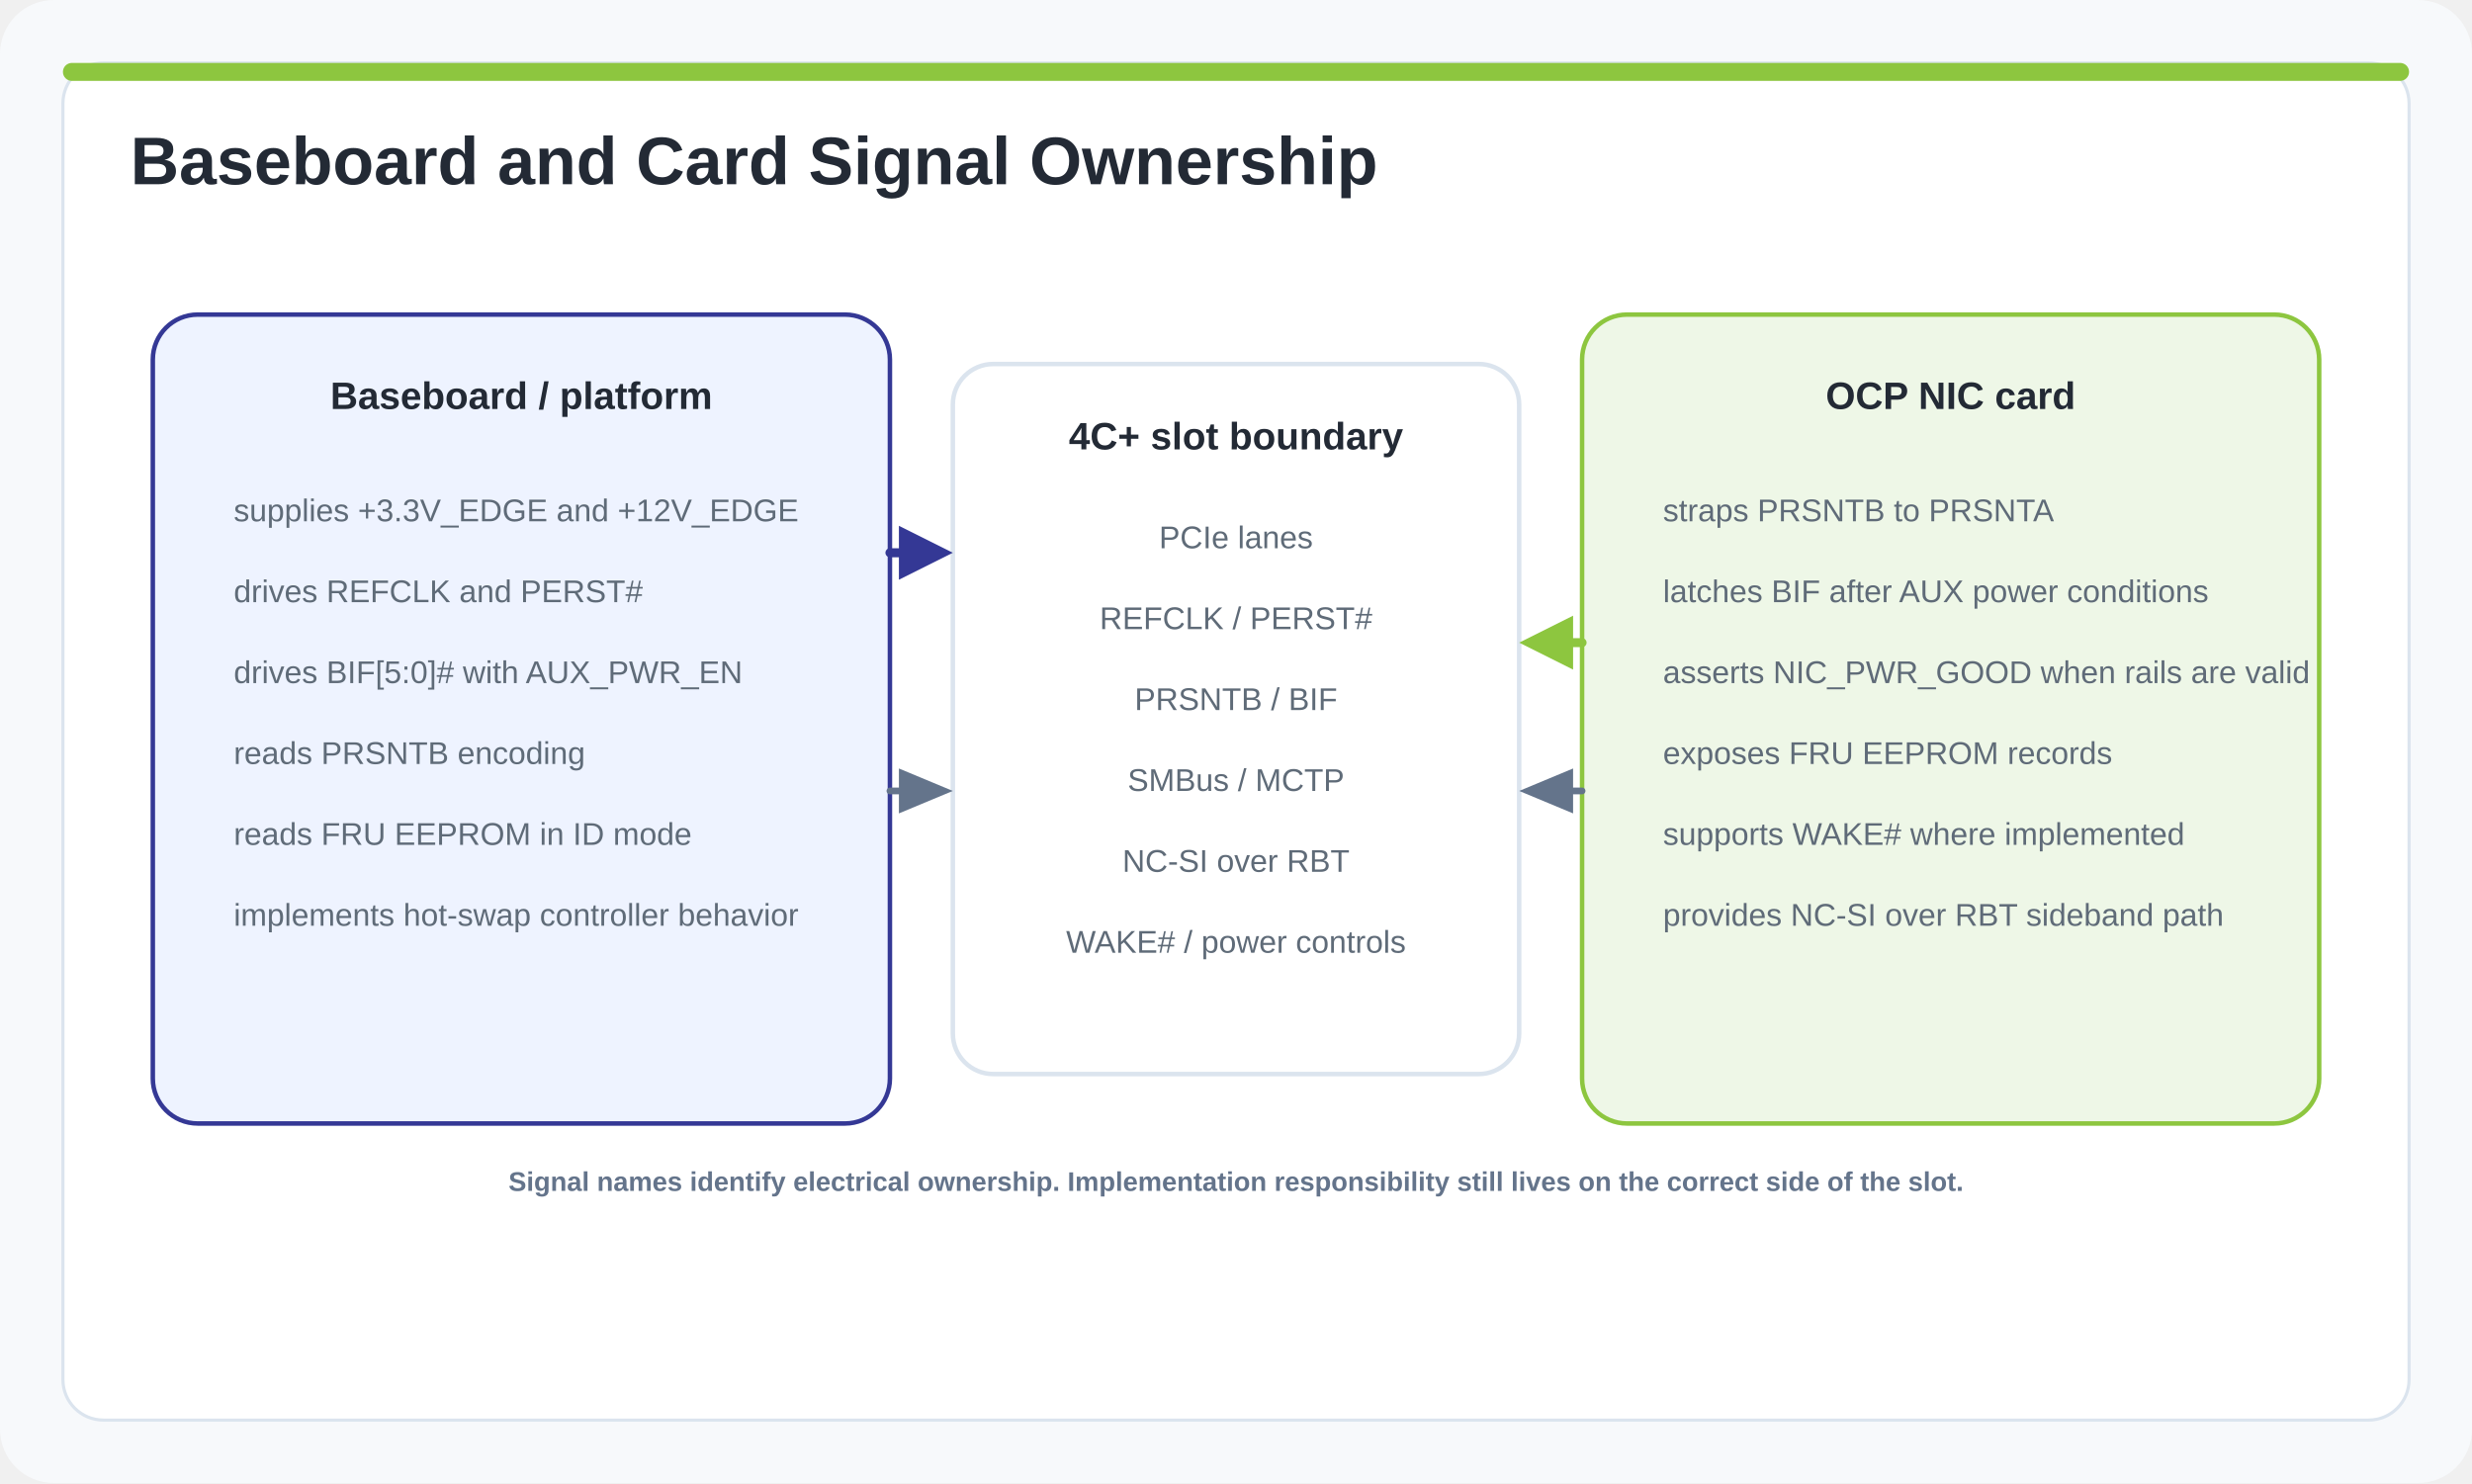
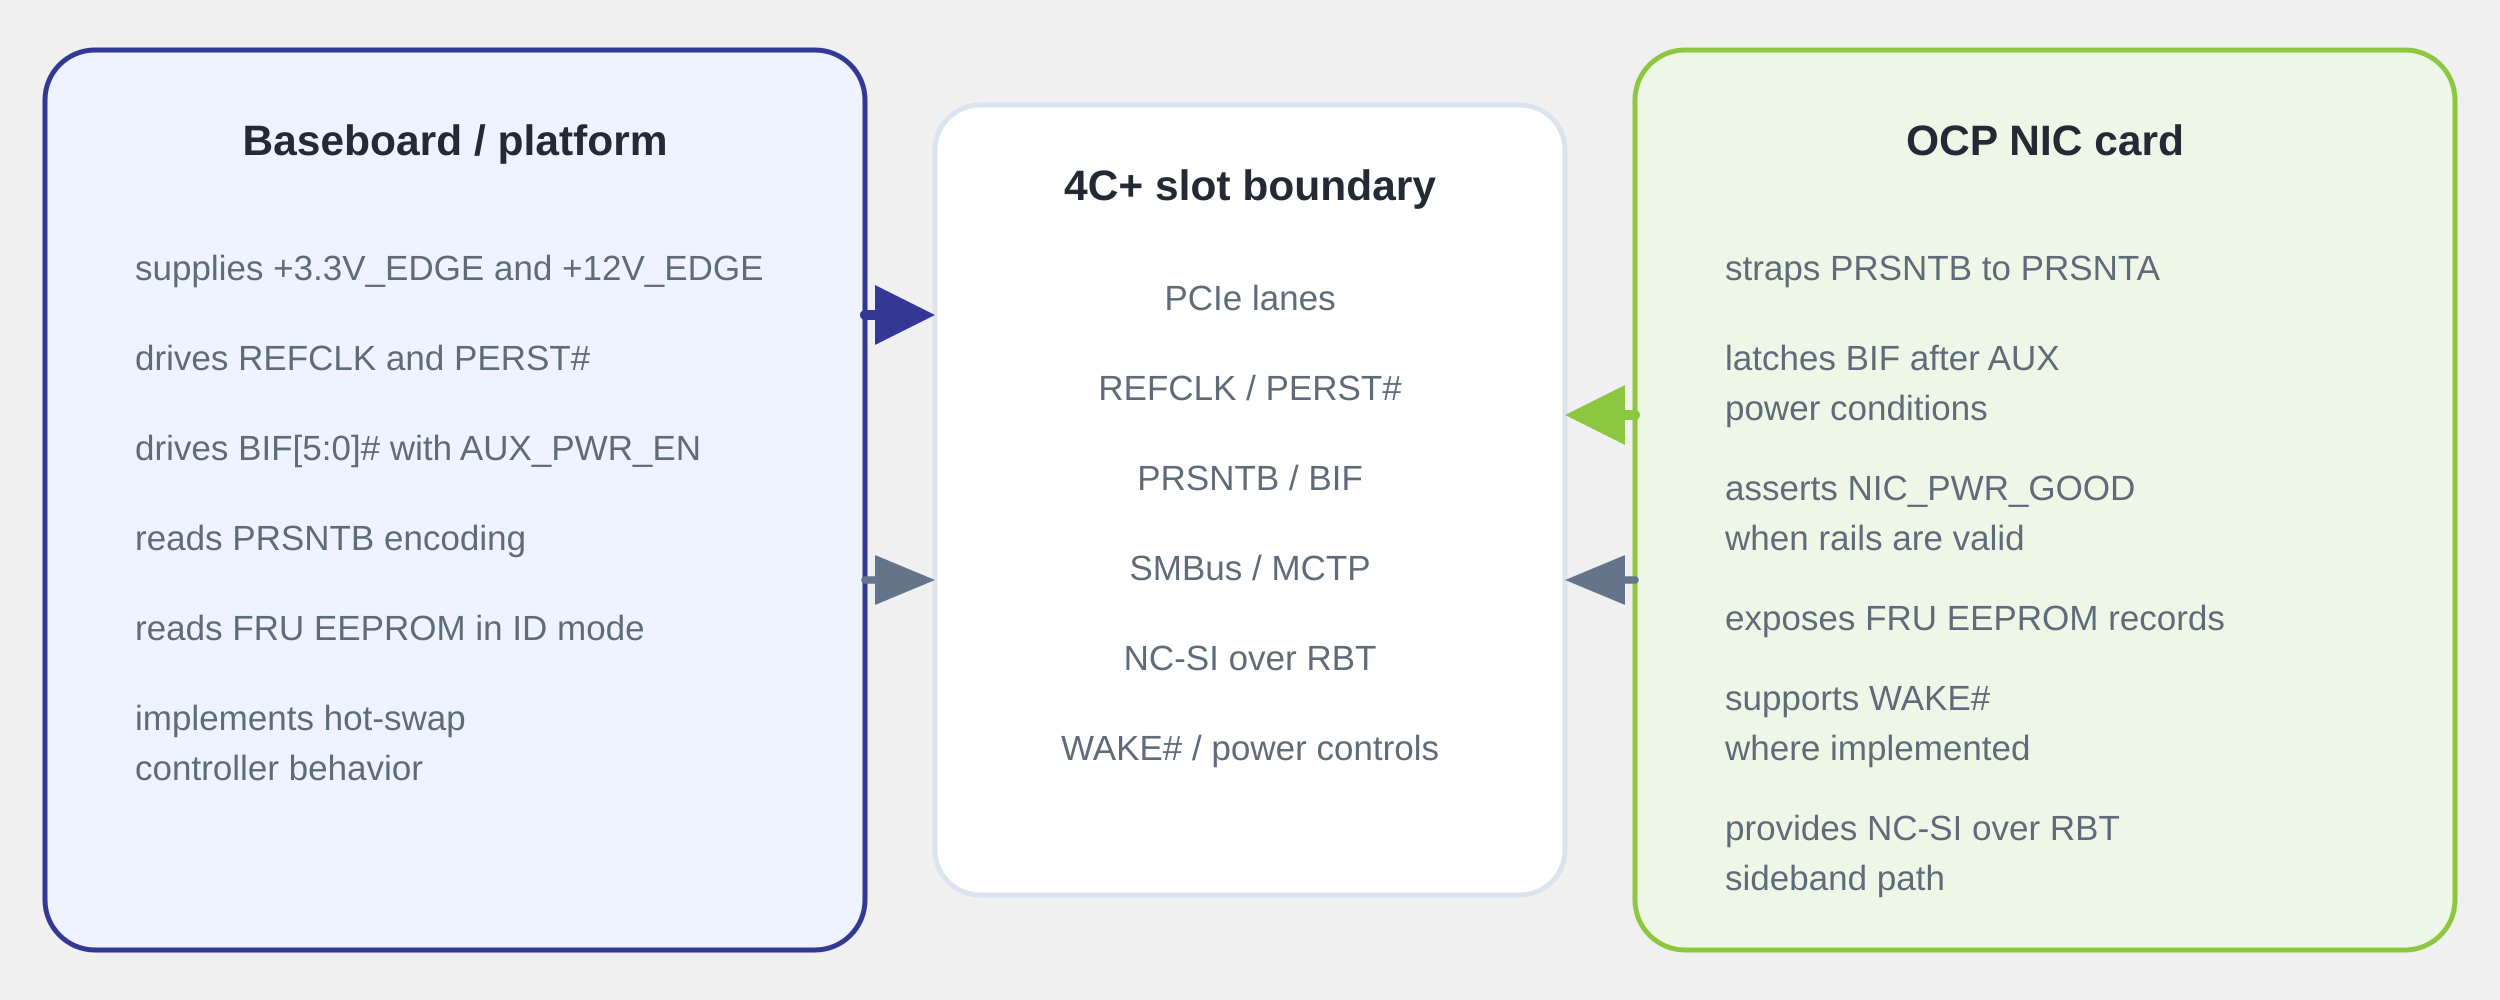
- <svg xmlns="http://www.w3.org/2000/svg" viewBox="0 0 1100 660" role="img" aria-labelledby="title desc">
+ <svg xmlns="http://www.w3.org/2000/svg" viewBox="50 120 1000 400" role="img" aria-labelledby="title desc">
  <defs>
    <marker id="arrow-green" markerWidth="10" markerHeight="10" refX="8.5" refY="5" orient="auto" markerUnits="strokeWidth">
      <path d="M0,0 L10,5 L0,10 z" fill="#8dc63f" />
    </marker>
    <marker id="arrow-blue" markerWidth="10" markerHeight="10" refX="8.5" refY="5" orient="auto" markerUnits="strokeWidth">
      <path d="M0,0 L10,5 L0,10 z" fill="#343895" />
    </marker>
    <marker id="arrow-gray" markerWidth="10" markerHeight="10" refX="8.5" refY="5" orient="auto" markerUnits="strokeWidth">
      <path d="M0,0 L10,5 L0,10 z" fill="#64748b" />
    </marker>
    <style>
      .bg { fill:#f7f9fb; }
      .panel { fill:#fff; stroke:#dbe4ee; stroke-width:1.4; }
      .title { font:800 30px Arial, Helvetica, sans-serif; fill:#232a35; letter-spacing:0; }
      .label { font:700 17px Arial, Helvetica, sans-serif; fill:#232a35; letter-spacing:0; }
      .small { font:400 14px Arial, Helvetica, sans-serif; fill:#5f6b78; letter-spacing:0; }
      .tiny { font:700 12px Arial, Helvetica, sans-serif; fill:#64748b; letter-spacing:0; }
      .green { fill:#8dc63f; }
      .blue { fill:#343895; }
      .gray { fill:#64748b; }
      .line-green { stroke:#8dc63f; stroke-width:4; fill:none; marker-end:url(#arrow-green); }
      .line-blue { stroke:#343895; stroke-width:4; fill:none; marker-end:url(#arrow-blue); }
      .line-gray { stroke:#64748b; stroke-width:3; fill:none; marker-end:url(#arrow-gray); }
      .flow-green { stroke:#8dc63f; stroke-width:4; fill:none; stroke-linecap:round; }
      .flow-blue { stroke:#343895; stroke-width:4; fill:none; stroke-linecap:round; }
      .flow-gray { stroke:#64748b; stroke-width:3; fill:none; stroke-linecap:round; }
      .arrowhead-green { fill:#8dc63f; }
      .arrowhead-blue { fill:#343895; }
      .arrowhead-gray { fill:#64748b; }
      .dash { stroke-dasharray:8 8; }
    </style>
  </defs>
-   <rect class="bg" width="1100" height="660" rx="24" />
-   <rect class="panel" x="28" y="28" width="1044" height="604" rx="18" />
-   <rect x="28" y="28" width="1044" height="8" fill="#8dc63f" rx="4" />
-   <text class="title" x="58" y="82">Baseboard and Card Signal Ownership</text>
  <g transform="translate(68 140)">
    <rect x="0" y="0" width="328" height="360" rx="20" fill="#eef3ff" stroke="#343895" stroke-width="2" />
    <text class="label" x="164" y="42" text-anchor="middle">Baseboard / platform</text>
    <text class="small" x="36" y="92">supplies +3.3V_EDGE and +12V_EDGE</text>
    <text class="small" x="36" y="128">drives REFCLK and PERST#</text>
    <text class="small" x="36" y="164">drives BIF[5:0]# with AUX_PWR_EN</text>
    <text class="small" x="36" y="200">reads PRSNTB encoding</text>
    <text class="small" x="36" y="236">reads FRU EEPROM in ID mode</text>
-     <text class="small" x="36" y="272">implements hot-swap controller behavior</text>
+     <text class="small">
+       <tspan x="36" y="272">implements hot-swap</tspan>
+       <tspan x="36" y="292">controller behavior</tspan>
+     </text>
  </g>
  <g transform="translate(704 140)">
    <rect x="0" y="0" width="328" height="360" rx="20" fill="#eef7e7" stroke="#8dc63f" stroke-width="2" />
    <text class="label" x="164" y="42" text-anchor="middle">OCP NIC card</text>
    <text class="small" x="36" y="92">straps PRSNTB to PRSNTA</text>
-     <text class="small" x="36" y="128">latches BIF after AUX power conditions</text>
-     <text class="small" x="36" y="164">asserts NIC_PWR_GOOD when rails are valid</text>
-     <text class="small" x="36" y="200">exposes FRU EEPROM records</text>
-     <text class="small" x="36" y="236">supports WAKE# where implemented</text>
-     <text class="small" x="36" y="272">provides NC-SI over RBT sideband path</text>
+     <text class="small">
+       <tspan x="36" y="128">latches BIF after AUX</tspan>
+       <tspan x="36" y="148">power conditions</tspan>
+     </text>
+     <text class="small">
+       <tspan x="36" y="180">asserts NIC_PWR_GOOD</tspan>
+       <tspan x="36" y="200">when rails are valid</tspan>
+     </text>
+     <text class="small" x="36" y="232">exposes FRU EEPROM records</text>
+     <text class="small">
+       <tspan x="36" y="264">supports WAKE#</tspan>
+       <tspan x="36" y="284">where implemented</tspan>
+     </text>
+     <text class="small">
+       <tspan x="36" y="316">provides NC-SI over RBT</tspan>
+       <tspan x="36" y="336">sideband path</tspan>
+     </text>
  </g>
  <g transform="translate(424 162)">
    <rect x="0" y="0" width="252" height="316" rx="18" fill="#fff" stroke="#dbe4ee" stroke-width="2" />
    <text class="label" x="126" y="38" text-anchor="middle">4C+ slot boundary</text>
    <text class="small" x="126" y="82" text-anchor="middle">PCIe lanes</text>
    <text class="small" x="126" y="118" text-anchor="middle">REFCLK / PERST#</text>
    <text class="small" x="126" y="154" text-anchor="middle">PRSNTB / BIF</text>
    <text class="small" x="126" y="190" text-anchor="middle">SMBus / MCTP</text>
    <text class="small" x="126" y="226" text-anchor="middle">NC-SI over RBT</text>
    <text class="small" x="126" y="262" text-anchor="middle">WAKE# / power controls</text>
  </g>
  <path class="flow-blue" d="M396 246 L400 246" />
  <polygon class="arrowhead-blue" points="400,234 424,246 400,258" />
  <path class="flow-green" d="M704 286 L700 286" />
  <polygon class="arrowhead-green" points="700,274 676,286 700,298" />
  <path class="flow-gray dash" d="M396 352 L400 352" />
  <polygon class="arrowhead-gray" points="400,342 424,352 400,362" />
  <path class="flow-gray dash" d="M704 352 L700 352" />
  <polygon class="arrowhead-gray" points="700,342 676,352 700,362" />
-   <text class="tiny" x="550" y="530" text-anchor="middle">Signal names identify electrical ownership. Implementation responsibility still lives on the correct side of the slot.</text>
</svg>
